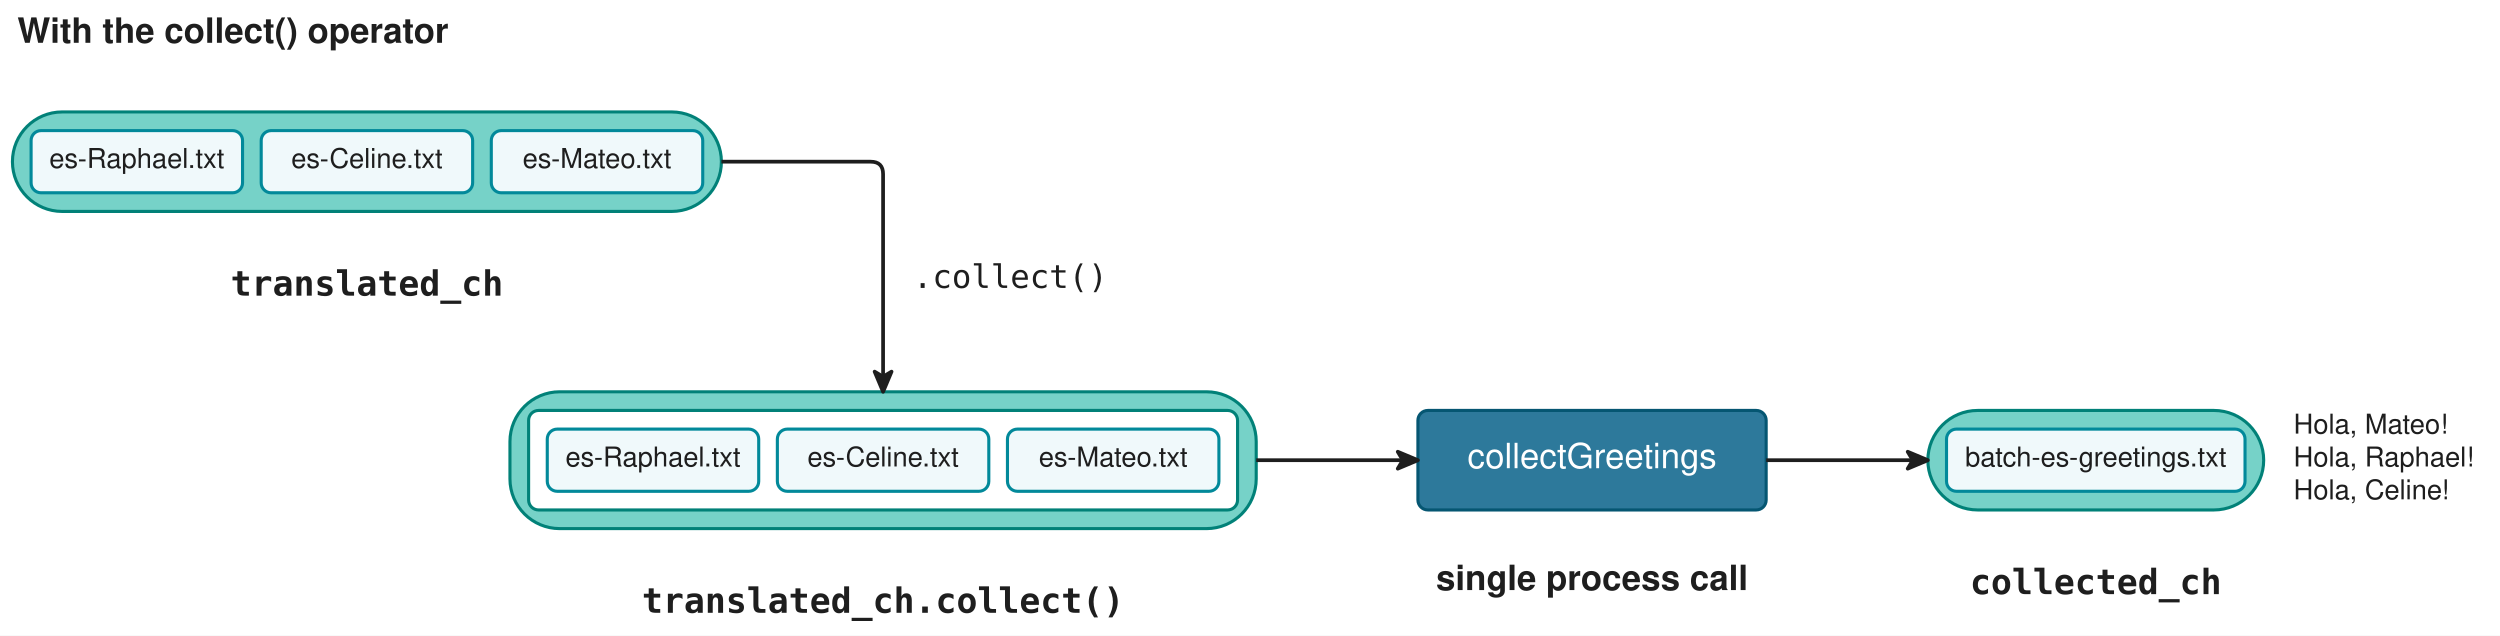
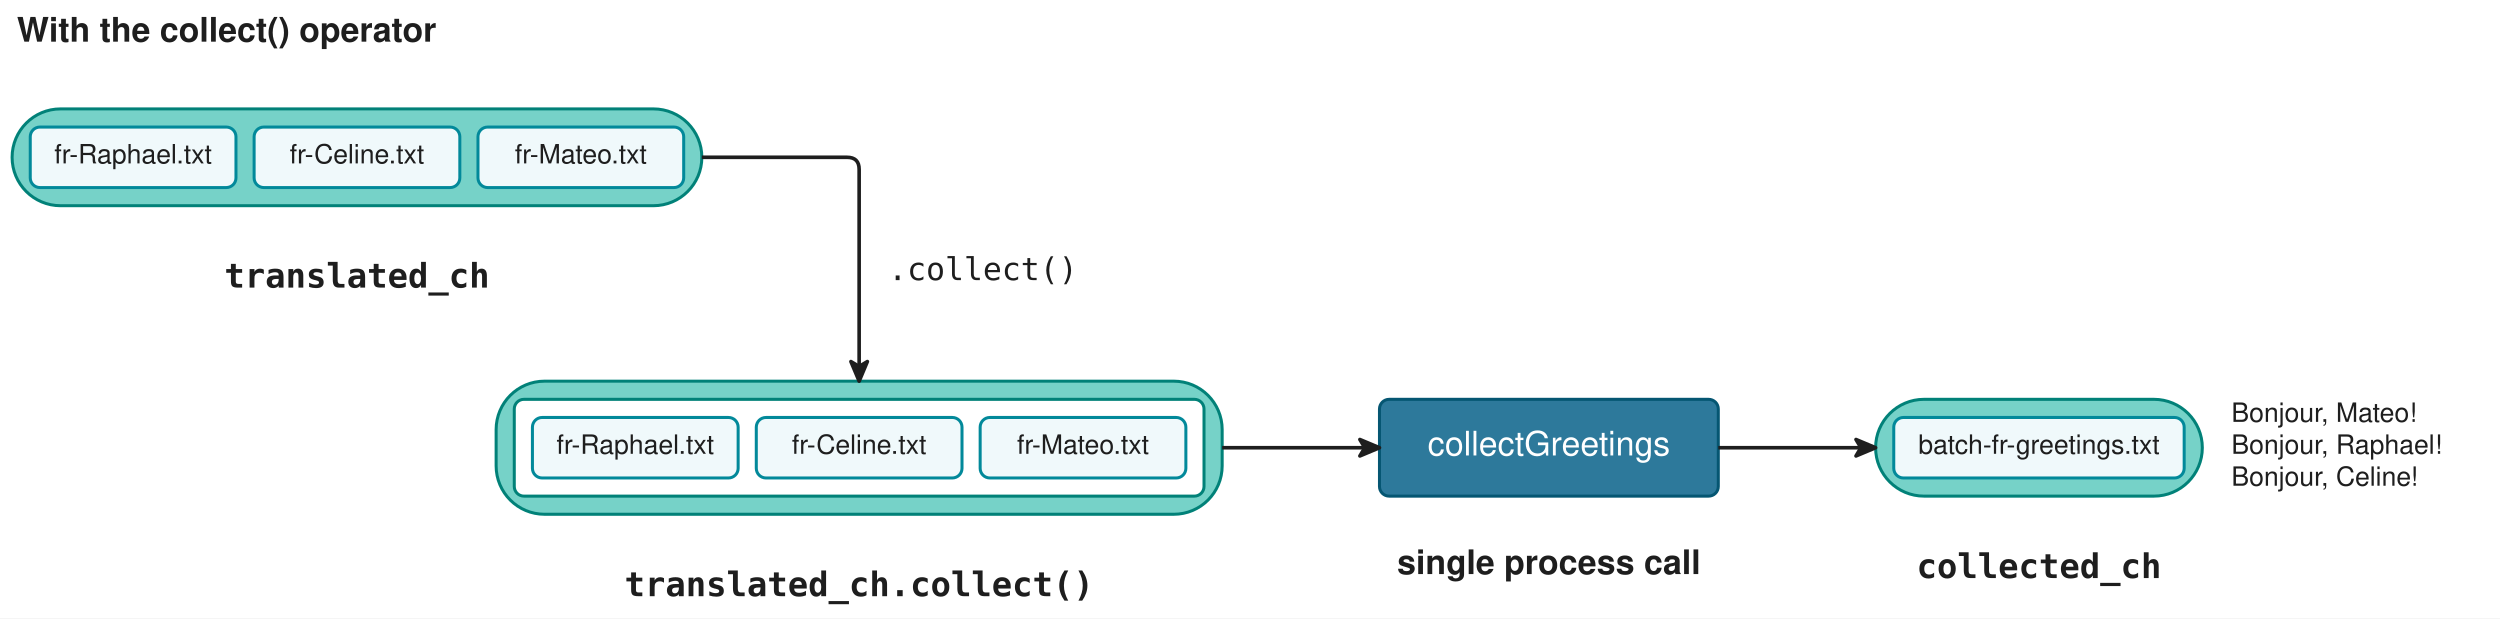
- <svg xmlns="http://www.w3.org/2000/svg" version="1.1" width="2010px" height="511px" viewBox="30 10 2010 511" content="&lt;mxfile host=&quot;drawio&quot;&gt;&lt;diagram id=&quot;page-1&quot; name=&quot;Page-1&quot;&gt;&lt;mxGraphModel grid=&quot;1&quot; gridSize=&quot;10&quot; guides=&quot;1&quot; tooltips=&quot;1&quot; connect=&quot;1&quot; arrows=&quot;1&quot; fold=&quot;1&quot; page=&quot;0&quot; pageScale=&quot;1&quot; pageWidth=&quot;1600&quot; pageHeight=&quot;1000&quot; math=&quot;0&quot; shadow=&quot;0&quot;&gt;&lt;root&gt;&lt;mxCell id=&quot;0&quot; /&gt;&lt;mxCell id=&quot;1&quot; parent=&quot;0&quot; /&gt;&lt;mxCell id=&quot;title&quot; value=&quot;With the collect() operator&quot; style=&quot;text;align=left;verticalAlign=middle;spacing=0;spacingLeft=4;fontFamily=Helvetica;fontSize=28;fontColor=#1e1e1e;html=0;whiteSpace=nowrap;fontStyle=1;&quot; vertex=&quot;1&quot; parent=&quot;1&quot;&gt;&lt;mxGeometry x=&quot;40&quot; y=&quot;20&quot; width=&quot;600&quot; height=&quot;36&quot; as=&quot;geometry&quot; /&gt;&lt;/mxCell&gt;&lt;mxCell id=&quot;tr&quot; value=&quot;&quot; style=&quot;rounded=1;absoluteArcSize=1;arcSize=80;fillColor=#76d2c8;strokeColor=#018178;strokeWidth=2.5;fontFamily=Helvetica;fontSize=28;fontColor=#1e1e1e;html=0;whiteSpace=nowrap;container=1;collapsible=0;recursiveResize=0;&quot; vertex=&quot;1&quot; parent=&quot;1&quot;&gt;&lt;mxGeometry x=&quot;40&quot; y=&quot;100&quot; width=&quot;570&quot; height=&quot;80&quot; as=&quot;geometry&quot; /&gt;&lt;/mxCell&gt;&lt;mxCell id=&quot;tr0&quot; value=&quot;es-Raphael.txt&quot; style=&quot;rounded=1;absoluteArcSize=1;arcSize=16;fillColor=#f0f9fb;strokeColor=#02899a;strokeWidth=2.5;fontFamily=Helvetica;fontSize=22;fontColor=#1e1e1e;html=0;whiteSpace=nowrap;&quot; vertex=&quot;1&quot; parent=&quot;tr&quot;&gt;&lt;mxGeometry x=&quot;15&quot; y=&quot;15&quot; width=&quot;170&quot; height=&quot;50&quot; as=&quot;geometry&quot; /&gt;&lt;/mxCell&gt;&lt;mxCell id=&quot;tr1&quot; value=&quot;es-Celine.txt&quot; style=&quot;rounded=1;absoluteArcSize=1;arcSize=16;fillColor=#f0f9fb;strokeColor=#02899a;strokeWidth=2.5;fontFamily=Helvetica;fontSize=22;fontColor=#1e1e1e;html=0;whiteSpace=nowrap;&quot; vertex=&quot;1&quot; parent=&quot;tr&quot;&gt;&lt;mxGeometry x=&quot;200&quot; y=&quot;15&quot; width=&quot;170&quot; height=&quot;50&quot; as=&quot;geometry&quot; /&gt;&lt;/mxCell&gt;&lt;mxCell id=&quot;tr2&quot; value=&quot;es-Mateo.txt&quot; style=&quot;rounded=1;absoluteArcSize=1;arcSize=16;fillColor=#f0f9fb;strokeColor=#02899a;strokeWidth=2.5;fontFamily=Helvetica;fontSize=22;fontColor=#1e1e1e;html=0;whiteSpace=nowrap;&quot; vertex=&quot;1&quot; parent=&quot;tr&quot;&gt;&lt;mxGeometry x=&quot;385&quot; y=&quot;15&quot; width=&quot;170&quot; height=&quot;50&quot; as=&quot;geometry&quot; /&gt;&lt;/mxCell&gt;&lt;mxCell id=&quot;tr-cap&quot; value=&quot;translated_ch&quot; style=&quot;text;align=center;verticalAlign=middle;fontFamily=Menlo;fontSize=28;fontStyle=1;fontColor=#1e1e1e;html=0;whiteSpace=nowrap;&quot; vertex=&quot;1&quot; parent=&quot;1&quot;&gt;&lt;mxGeometry x=&quot;40&quot; y=&quot;220&quot; width=&quot;570&quot; height=&quot;36&quot; as=&quot;geometry&quot; /&gt;&lt;/mxCell&gt;&lt;mxCell id=&quot;col&quot; value=&quot;&quot; style=&quot;rounded=1;absoluteArcSize=1;arcSize=80;fillColor=#76d2c8;strokeColor=#018178;strokeWidth=2.5;fontFamily=Helvetica;fontSize=28;fontColor=#1e1e1e;html=0;whiteSpace=nowrap;container=1;collapsible=0;recursiveResize=0;&quot; vertex=&quot;1&quot; parent=&quot;1&quot;&gt;&lt;mxGeometry x=&quot;440&quot; y=&quot;325&quot; width=&quot;600&quot; height=&quot;110&quot; as=&quot;geometry&quot; /&gt;&lt;/mxCell&gt;&lt;mxCell id=&quot;list&quot; value=&quot;&quot; style=&quot;rounded=1;absoluteArcSize=1;arcSize=16;fillColor=#ffffff;strokeColor=#018178;strokeWidth=2.5;fontFamily=Helvetica;fontSize=22;fontColor=#1e1e1e;html=0;whiteSpace=nowrap;container=1;collapsible=0;recursiveResize=0;&quot; vertex=&quot;1&quot; parent=&quot;col&quot;&gt;&lt;mxGeometry x=&quot;15&quot; y=&quot;15&quot; width=&quot;570&quot; height=&quot;80&quot; as=&quot;geometry&quot; /&gt;&lt;/mxCell&gt;&lt;mxCell id=&quot;f0&quot; value=&quot;es-Raphael.txt&quot; style=&quot;rounded=1;absoluteArcSize=1;arcSize=16;fillColor=#f0f9fb;strokeColor=#02899a;strokeWidth=2.5;fontFamily=Helvetica;fontSize=22;fontColor=#1e1e1e;html=0;whiteSpace=nowrap;&quot; vertex=&quot;1&quot; parent=&quot;list&quot;&gt;&lt;mxGeometry x=&quot;15&quot; y=&quot;15&quot; width=&quot;170&quot; height=&quot;50&quot; as=&quot;geometry&quot; /&gt;&lt;/mxCell&gt;&lt;mxCell id=&quot;f1&quot; value=&quot;es-Celine.txt&quot; style=&quot;rounded=1;absoluteArcSize=1;arcSize=16;fillColor=#f0f9fb;strokeColor=#02899a;strokeWidth=2.5;fontFamily=Helvetica;fontSize=22;fontColor=#1e1e1e;html=0;whiteSpace=nowrap;&quot; vertex=&quot;1&quot; parent=&quot;list&quot;&gt;&lt;mxGeometry x=&quot;200&quot; y=&quot;15&quot; width=&quot;170&quot; height=&quot;50&quot; as=&quot;geometry&quot; /&gt;&lt;/mxCell&gt;&lt;mxCell id=&quot;f2&quot; value=&quot;es-Mateo.txt&quot; style=&quot;rounded=1;absoluteArcSize=1;arcSize=16;fillColor=#f0f9fb;strokeColor=#02899a;strokeWidth=2.5;fontFamily=Helvetica;fontSize=22;fontColor=#1e1e1e;html=0;whiteSpace=nowrap;&quot; vertex=&quot;1&quot; parent=&quot;list&quot;&gt;&lt;mxGeometry x=&quot;385&quot; y=&quot;15&quot; width=&quot;170&quot; height=&quot;50&quot; as=&quot;geometry&quot; /&gt;&lt;/mxCell&gt;&lt;mxCell id=&quot;col-cap&quot; value=&quot;translated_ch.collect()&quot; style=&quot;text;align=center;verticalAlign=middle;fontFamily=Menlo;fontSize=28;fontStyle=1;fontColor=#1e1e1e;html=0;whiteSpace=nowrap;&quot; vertex=&quot;1&quot; parent=&quot;1&quot;&gt;&lt;mxGeometry x=&quot;440&quot; y=&quot;475&quot; width=&quot;600&quot; height=&quot;36&quot; as=&quot;geometry&quot; /&gt;&lt;/mxCell&gt;&lt;mxCell id=&quot;collect&quot; style=&quot;edgeStyle=orthogonalEdgeStyle;html=0;strokeColor=#1e1e1e;endSize=12;rounded=1;arcSize=40;strokeWidth=3;endArrow=classic;endFill=1;exitX=1;exitY=0.5;exitDx=0;exitDy=0;entryX=0.5;entryY=0;entryDx=0;entryDy=0;&quot; edge=&quot;1&quot; parent=&quot;1&quot; source=&quot;tr&quot; target=&quot;col&quot;&gt;&lt;mxGeometry relative=&quot;1&quot; as=&quot;geometry&quot;&gt;&lt;Array as=&quot;points&quot;&gt;&lt;mxPoint x=&quot;740&quot; y=&quot;140&quot; /&gt;&lt;/Array&gt;&lt;/mxGeometry&gt;&lt;/mxCell&gt;&lt;mxCell id=&quot;op&quot; value=&quot;.collect()&quot; style=&quot;text;align=left;verticalAlign=middle;spacing=0;spacingLeft=4;fontFamily=Menlo;fontSize=26;fontColor=#1e1e1e;html=0;whiteSpace=nowrap;&quot; vertex=&quot;1&quot; parent=&quot;1&quot;&gt;&lt;mxGeometry x=&quot;760&quot; y=&quot;213.5&quot; width=&quot;176.17&quot; height=&quot;38&quot; as=&quot;geometry&quot; /&gt;&lt;/mxCell&gt;&lt;mxCell id=&quot;cg&quot; value=&quot;collectGreetings&quot; style=&quot;rounded=1;absoluteArcSize=1;arcSize=16;fillColor=#2d799b;strokeColor=#055672;strokeWidth=2.5;fontFamily=Helvetica;fontSize=28;fontColor=#ffffff;html=0;whiteSpace=nowrap;&quot; vertex=&quot;1&quot; parent=&quot;1&quot;&gt;&lt;mxGeometry x=&quot;1170&quot; y=&quot;340&quot; width=&quot;280&quot; height=&quot;80&quot; as=&quot;geometry&quot; /&gt;&lt;/mxCell&gt;&lt;mxCell id=&quot;cg-cap&quot; value=&quot;single process call&quot; style=&quot;text;align=center;verticalAlign=middle;fontFamily=Helvetica;fontSize=28;fontStyle=1;fontColor=#1e1e1e;html=0;whiteSpace=nowrap;&quot; vertex=&quot;1&quot; parent=&quot;1&quot;&gt;&lt;mxGeometry x=&quot;1140&quot; y=&quot;460&quot; width=&quot;340&quot; height=&quot;36&quot; as=&quot;geometry&quot; /&gt;&lt;/mxCell&gt;&lt;mxCell id=&quot;out&quot; value=&quot;&quot; style=&quot;rounded=1;absoluteArcSize=1;arcSize=80;fillColor=#76d2c8;strokeColor=#018178;strokeWidth=2.5;fontFamily=Helvetica;fontSize=28;fontColor=#1e1e1e;html=0;whiteSpace=nowrap;container=1;collapsible=0;recursiveResize=0;&quot; vertex=&quot;1&quot; parent=&quot;1&quot;&gt;&lt;mxGeometry x=&quot;1580&quot; y=&quot;340&quot; width=&quot;270&quot; height=&quot;80&quot; as=&quot;geometry&quot; /&gt;&lt;/mxCell&gt;&lt;mxCell id=&quot;out0&quot; value=&quot;batch-es-greetings.txt&quot; style=&quot;rounded=1;absoluteArcSize=1;arcSize=16;fillColor=#f0f9fb;strokeColor=#02899a;strokeWidth=2.5;fontFamily=Helvetica;fontSize=22;fontColor=#1e1e1e;html=0;whiteSpace=nowrap;&quot; vertex=&quot;1&quot; parent=&quot;out&quot;&gt;&lt;mxGeometry x=&quot;15&quot; y=&quot;15&quot; width=&quot;240&quot; height=&quot;50&quot; as=&quot;geometry&quot; /&gt;&lt;/mxCell&gt;&lt;mxCell id=&quot;out-cap&quot; value=&quot;collected_ch&quot; style=&quot;text;align=center;verticalAlign=middle;fontFamily=Menlo;fontSize=28;fontStyle=1;fontColor=#1e1e1e;html=0;whiteSpace=nowrap;&quot; vertex=&quot;1&quot; parent=&quot;1&quot;&gt;&lt;mxGeometry x=&quot;1580&quot; y=&quot;460&quot; width=&quot;270&quot; height=&quot;36&quot; as=&quot;geometry&quot; /&gt;&lt;/mxCell&gt;&lt;mxCell id=&quot;out-note&quot; value=&quot;Hola, Mateo!&amp;#10;Hola, Raphael!&amp;#10;Hola, Celine!&quot; style=&quot;text;align=left;verticalAlign=middle;spacing=0;spacingLeft=4;fontFamily=Helvetica;fontSize=22;fontColor=#1e1e1e;html=0;whiteSpace=nowrap;&quot; vertex=&quot;1&quot; parent=&quot;1&quot;&gt;&lt;mxGeometry x=&quot;1870&quot; y=&quot;336&quot; width=&quot;160&quot; height=&quot;88&quot; as=&quot;geometry&quot; /&gt;&lt;/mxCell&gt;&lt;mxCell id=&quot;in&quot; style=&quot;edgeStyle=none;html=0;strokeColor=#1e1e1e;endSize=12;strokeWidth=3;endArrow=classic;endFill=1;exitX=1;exitY=0.5;exitDx=0;exitDy=0;entryX=0;entryY=0.5;entryDx=0;entryDy=0;&quot; edge=&quot;1&quot; parent=&quot;1&quot; source=&quot;col&quot; target=&quot;cg&quot;&gt;&lt;mxGeometry relative=&quot;1&quot; as=&quot;geometry&quot; /&gt;&lt;/mxCell&gt;&lt;mxCell id=&quot;o&quot; style=&quot;edgeStyle=none;html=0;strokeColor=#1e1e1e;endSize=12;strokeWidth=3;endArrow=classic;endFill=1;exitX=1;exitY=0.5;exitDx=0;exitDy=0;entryX=0;entryY=0.5;entryDx=0;entryDy=0;&quot; edge=&quot;1&quot; parent=&quot;1&quot; source=&quot;cg&quot; target=&quot;out&quot;&gt;&lt;mxGeometry relative=&quot;1&quot; as=&quot;geometry&quot; /&gt;&lt;/mxCell&gt;&lt;/root&gt;&lt;/mxGraphModel&gt;&lt;/diagram&gt;&lt;/mxfile&gt;">
+ <svg xmlns="http://www.w3.org/2000/svg" version="1.1" width="2066px" height="511px" viewBox="30 10 2066 511" content="&lt;mxfile host=&quot;drawio&quot;&gt;&lt;diagram id=&quot;page-1&quot; name=&quot;Page-1&quot;&gt;&lt;mxGraphModel grid=&quot;1&quot; gridSize=&quot;10&quot; guides=&quot;1&quot; tooltips=&quot;1&quot; connect=&quot;1&quot; arrows=&quot;1&quot; fold=&quot;1&quot; page=&quot;0&quot; pageScale=&quot;1&quot; pageWidth=&quot;1600&quot; pageHeight=&quot;1000&quot; math=&quot;0&quot; shadow=&quot;0&quot;&gt;&lt;root&gt;&lt;mxCell id=&quot;0&quot; /&gt;&lt;mxCell id=&quot;1&quot; parent=&quot;0&quot; /&gt;&lt;mxCell id=&quot;title&quot; value=&quot;With the collect() operator&quot; style=&quot;text;align=left;verticalAlign=middle;spacing=0;spacingLeft=4;fontFamily=Helvetica;fontSize=28;fontColor=#1e1e1e;html=0;whiteSpace=nowrap;fontStyle=1;&quot; vertex=&quot;1&quot; parent=&quot;1&quot;&gt;&lt;mxGeometry x=&quot;40&quot; y=&quot;20&quot; width=&quot;600&quot; height=&quot;36&quot; as=&quot;geometry&quot; /&gt;&lt;/mxCell&gt;&lt;mxCell id=&quot;tr&quot; value=&quot;&quot; style=&quot;rounded=1;absoluteArcSize=1;arcSize=80;fillColor=#76d2c8;strokeColor=#018178;strokeWidth=2.5;fontFamily=Helvetica;fontSize=28;fontColor=#1e1e1e;html=0;whiteSpace=nowrap;container=1;collapsible=0;recursiveResize=0;&quot; vertex=&quot;1&quot; parent=&quot;1&quot;&gt;&lt;mxGeometry x=&quot;40&quot; y=&quot;100&quot; width=&quot;570&quot; height=&quot;80&quot; as=&quot;geometry&quot; /&gt;&lt;/mxCell&gt;&lt;mxCell id=&quot;tr0&quot; value=&quot;fr-Raphael.txt&quot; style=&quot;rounded=1;absoluteArcSize=1;arcSize=16;fillColor=#f0f9fb;strokeColor=#02899a;strokeWidth=2.5;fontFamily=Helvetica;fontSize=22;fontColor=#1e1e1e;html=0;whiteSpace=nowrap;&quot; vertex=&quot;1&quot; parent=&quot;tr&quot;&gt;&lt;mxGeometry x=&quot;15&quot; y=&quot;15&quot; width=&quot;170&quot; height=&quot;50&quot; as=&quot;geometry&quot; /&gt;&lt;/mxCell&gt;&lt;mxCell id=&quot;tr1&quot; value=&quot;fr-Celine.txt&quot; style=&quot;rounded=1;absoluteArcSize=1;arcSize=16;fillColor=#f0f9fb;strokeColor=#02899a;strokeWidth=2.5;fontFamily=Helvetica;fontSize=22;fontColor=#1e1e1e;html=0;whiteSpace=nowrap;&quot; vertex=&quot;1&quot; parent=&quot;tr&quot;&gt;&lt;mxGeometry x=&quot;200&quot; y=&quot;15&quot; width=&quot;170&quot; height=&quot;50&quot; as=&quot;geometry&quot; /&gt;&lt;/mxCell&gt;&lt;mxCell id=&quot;tr2&quot; value=&quot;fr-Mateo.txt&quot; style=&quot;rounded=1;absoluteArcSize=1;arcSize=16;fillColor=#f0f9fb;strokeColor=#02899a;strokeWidth=2.5;fontFamily=Helvetica;fontSize=22;fontColor=#1e1e1e;html=0;whiteSpace=nowrap;&quot; vertex=&quot;1&quot; parent=&quot;tr&quot;&gt;&lt;mxGeometry x=&quot;385&quot; y=&quot;15&quot; width=&quot;170&quot; height=&quot;50&quot; as=&quot;geometry&quot; /&gt;&lt;/mxCell&gt;&lt;mxCell id=&quot;tr-cap&quot; value=&quot;translated_ch&quot; style=&quot;text;align=center;verticalAlign=middle;fontFamily=Menlo;fontSize=28;fontStyle=1;fontColor=#1e1e1e;html=0;whiteSpace=nowrap;&quot; vertex=&quot;1&quot; parent=&quot;1&quot;&gt;&lt;mxGeometry x=&quot;40&quot; y=&quot;220&quot; width=&quot;570&quot; height=&quot;36&quot; as=&quot;geometry&quot; /&gt;&lt;/mxCell&gt;&lt;mxCell id=&quot;col&quot; value=&quot;&quot; style=&quot;rounded=1;absoluteArcSize=1;arcSize=80;fillColor=#76d2c8;strokeColor=#018178;strokeWidth=2.5;fontFamily=Helvetica;fontSize=28;fontColor=#1e1e1e;html=0;whiteSpace=nowrap;container=1;collapsible=0;recursiveResize=0;&quot; vertex=&quot;1&quot; parent=&quot;1&quot;&gt;&lt;mxGeometry x=&quot;440&quot; y=&quot;325&quot; width=&quot;600&quot; height=&quot;110&quot; as=&quot;geometry&quot; /&gt;&lt;/mxCell&gt;&lt;mxCell id=&quot;list&quot; value=&quot;&quot; style=&quot;rounded=1;absoluteArcSize=1;arcSize=16;fillColor=#ffffff;strokeColor=#018178;strokeWidth=2.5;fontFamily=Helvetica;fontSize=22;fontColor=#1e1e1e;html=0;whiteSpace=nowrap;container=1;collapsible=0;recursiveResize=0;&quot; vertex=&quot;1&quot; parent=&quot;col&quot;&gt;&lt;mxGeometry x=&quot;15&quot; y=&quot;15&quot; width=&quot;570&quot; height=&quot;80&quot; as=&quot;geometry&quot; /&gt;&lt;/mxCell&gt;&lt;mxCell id=&quot;f0&quot; value=&quot;fr-Raphael.txt&quot; style=&quot;rounded=1;absoluteArcSize=1;arcSize=16;fillColor=#f0f9fb;strokeColor=#02899a;strokeWidth=2.5;fontFamily=Helvetica;fontSize=22;fontColor=#1e1e1e;html=0;whiteSpace=nowrap;&quot; vertex=&quot;1&quot; parent=&quot;list&quot;&gt;&lt;mxGeometry x=&quot;15&quot; y=&quot;15&quot; width=&quot;170&quot; height=&quot;50&quot; as=&quot;geometry&quot; /&gt;&lt;/mxCell&gt;&lt;mxCell id=&quot;f1&quot; value=&quot;fr-Celine.txt&quot; style=&quot;rounded=1;absoluteArcSize=1;arcSize=16;fillColor=#f0f9fb;strokeColor=#02899a;strokeWidth=2.5;fontFamily=Helvetica;fontSize=22;fontColor=#1e1e1e;html=0;whiteSpace=nowrap;&quot; vertex=&quot;1&quot; parent=&quot;list&quot;&gt;&lt;mxGeometry x=&quot;200&quot; y=&quot;15&quot; width=&quot;170&quot; height=&quot;50&quot; as=&quot;geometry&quot; /&gt;&lt;/mxCell&gt;&lt;mxCell id=&quot;f2&quot; value=&quot;fr-Mateo.txt&quot; style=&quot;rounded=1;absoluteArcSize=1;arcSize=16;fillColor=#f0f9fb;strokeColor=#02899a;strokeWidth=2.5;fontFamily=Helvetica;fontSize=22;fontColor=#1e1e1e;html=0;whiteSpace=nowrap;&quot; vertex=&quot;1&quot; parent=&quot;list&quot;&gt;&lt;mxGeometry x=&quot;385&quot; y=&quot;15&quot; width=&quot;170&quot; height=&quot;50&quot; as=&quot;geometry&quot; /&gt;&lt;/mxCell&gt;&lt;mxCell id=&quot;col-cap&quot; value=&quot;translated_ch.collect()&quot; style=&quot;text;align=center;verticalAlign=middle;fontFamily=Menlo;fontSize=28;fontStyle=1;fontColor=#1e1e1e;html=0;whiteSpace=nowrap;&quot; vertex=&quot;1&quot; parent=&quot;1&quot;&gt;&lt;mxGeometry x=&quot;440&quot; y=&quot;475&quot; width=&quot;600&quot; height=&quot;36&quot; as=&quot;geometry&quot; /&gt;&lt;/mxCell&gt;&lt;mxCell id=&quot;collect&quot; style=&quot;edgeStyle=orthogonalEdgeStyle;html=0;strokeColor=#1e1e1e;endSize=12;rounded=1;arcSize=40;strokeWidth=3;endArrow=classic;endFill=1;exitX=1;exitY=0.5;exitDx=0;exitDy=0;entryX=0.5;entryY=0;entryDx=0;entryDy=0;&quot; edge=&quot;1&quot; parent=&quot;1&quot; source=&quot;tr&quot; target=&quot;col&quot;&gt;&lt;mxGeometry relative=&quot;1&quot; as=&quot;geometry&quot;&gt;&lt;Array as=&quot;points&quot;&gt;&lt;mxPoint x=&quot;740&quot; y=&quot;140&quot; /&gt;&lt;/Array&gt;&lt;/mxGeometry&gt;&lt;/mxCell&gt;&lt;mxCell id=&quot;op&quot; value=&quot;.collect()&quot; style=&quot;text;align=left;verticalAlign=middle;spacing=0;spacingLeft=4;fontFamily=Menlo;fontSize=26;fontColor=#1e1e1e;html=0;whiteSpace=nowrap;&quot; vertex=&quot;1&quot; parent=&quot;1&quot;&gt;&lt;mxGeometry x=&quot;760&quot; y=&quot;213.5&quot; width=&quot;176.17&quot; height=&quot;38&quot; as=&quot;geometry&quot; /&gt;&lt;/mxCell&gt;&lt;mxCell id=&quot;cg&quot; value=&quot;collectGreetings&quot; style=&quot;rounded=1;absoluteArcSize=1;arcSize=16;fillColor=#2d799b;strokeColor=#055672;strokeWidth=2.5;fontFamily=Helvetica;fontSize=28;fontColor=#ffffff;html=0;whiteSpace=nowrap;&quot; vertex=&quot;1&quot; parent=&quot;1&quot;&gt;&lt;mxGeometry x=&quot;1170&quot; y=&quot;340&quot; width=&quot;280&quot; height=&quot;80&quot; as=&quot;geometry&quot; /&gt;&lt;/mxCell&gt;&lt;mxCell id=&quot;cg-cap&quot; value=&quot;single process call&quot; style=&quot;text;align=center;verticalAlign=middle;fontFamily=Helvetica;fontSize=28;fontStyle=1;fontColor=#1e1e1e;html=0;whiteSpace=nowrap;&quot; vertex=&quot;1&quot; parent=&quot;1&quot;&gt;&lt;mxGeometry x=&quot;1140&quot; y=&quot;460&quot; width=&quot;340&quot; height=&quot;36&quot; as=&quot;geometry&quot; /&gt;&lt;/mxCell&gt;&lt;mxCell id=&quot;out&quot; value=&quot;&quot; style=&quot;rounded=1;absoluteArcSize=1;arcSize=80;fillColor=#76d2c8;strokeColor=#018178;strokeWidth=2.5;fontFamily=Helvetica;fontSize=28;fontColor=#1e1e1e;html=0;whiteSpace=nowrap;container=1;collapsible=0;recursiveResize=0;&quot; vertex=&quot;1&quot; parent=&quot;1&quot;&gt;&lt;mxGeometry x=&quot;1580&quot; y=&quot;340&quot; width=&quot;270&quot; height=&quot;80&quot; as=&quot;geometry&quot; /&gt;&lt;/mxCell&gt;&lt;mxCell id=&quot;out0&quot; value=&quot;batch-fr-greetings.txt&quot; style=&quot;rounded=1;absoluteArcSize=1;arcSize=16;fillColor=#f0f9fb;strokeColor=#02899a;strokeWidth=2.5;fontFamily=Helvetica;fontSize=22;fontColor=#1e1e1e;html=0;whiteSpace=nowrap;&quot; vertex=&quot;1&quot; parent=&quot;out&quot;&gt;&lt;mxGeometry x=&quot;15&quot; y=&quot;15&quot; width=&quot;240&quot; height=&quot;50&quot; as=&quot;geometry&quot; /&gt;&lt;/mxCell&gt;&lt;mxCell id=&quot;out-cap&quot; value=&quot;collected_ch&quot; style=&quot;text;align=center;verticalAlign=middle;fontFamily=Menlo;fontSize=28;fontStyle=1;fontColor=#1e1e1e;html=0;whiteSpace=nowrap;&quot; vertex=&quot;1&quot; parent=&quot;1&quot;&gt;&lt;mxGeometry x=&quot;1580&quot; y=&quot;460&quot; width=&quot;270&quot; height=&quot;36&quot; as=&quot;geometry&quot; /&gt;&lt;/mxCell&gt;&lt;mxCell id=&quot;out-note&quot; value=&quot;Bonjour, Mateo!&amp;#10;Bonjour, Raphael!&amp;#10;Bonjour, Celine!&quot; style=&quot;text;align=left;verticalAlign=middle;spacing=0;spacingLeft=4;fontFamily=Helvetica;fontSize=22;fontColor=#1e1e1e;html=0;whiteSpace=nowrap;&quot; vertex=&quot;1&quot; parent=&quot;1&quot;&gt;&lt;mxGeometry x=&quot;1870&quot; y=&quot;336&quot; width=&quot;216&quot; height=&quot;88&quot; as=&quot;geometry&quot; /&gt;&lt;/mxCell&gt;&lt;mxCell id=&quot;in&quot; style=&quot;edgeStyle=none;html=0;strokeColor=#1e1e1e;endSize=12;strokeWidth=3;endArrow=classic;endFill=1;exitX=1;exitY=0.5;exitDx=0;exitDy=0;entryX=0;entryY=0.5;entryDx=0;entryDy=0;&quot; edge=&quot;1&quot; parent=&quot;1&quot; source=&quot;col&quot; target=&quot;cg&quot;&gt;&lt;mxGeometry relative=&quot;1&quot; as=&quot;geometry&quot; /&gt;&lt;/mxCell&gt;&lt;mxCell id=&quot;o&quot; style=&quot;edgeStyle=none;html=0;strokeColor=#1e1e1e;endSize=12;strokeWidth=3;endArrow=classic;endFill=1;exitX=1;exitY=0.5;exitDx=0;exitDy=0;entryX=0;entryY=0.5;entryDx=0;entryDy=0;&quot; edge=&quot;1&quot; parent=&quot;1&quot; source=&quot;cg&quot; target=&quot;out&quot;&gt;&lt;mxGeometry relative=&quot;1&quot; as=&quot;geometry&quot; /&gt;&lt;/mxCell&gt;&lt;/root&gt;&lt;/mxGraphModel&gt;&lt;/diagram&gt;&lt;/mxfile&gt;">
  <g>
-     <rect x="30" y="10" width="2010" height="511" fill="#ffffff" />
+     <rect x="30" y="10" width="2066" height="511" fill="#ffffff" />
    <text x="44" y="38" font-family="Helvetica, Arial, sans-serif" font-size="28px" fill="#1e1e1e" text-anchor="start" dominant-baseline="central" font-weight="bold" xml:space="preserve">With the collect() operator</text>
    <rect x="40" y="100" width="570" height="80" rx="40" fill="#76d2c8" stroke="#018178" stroke-width="2.5" />
    <text x="325" y="238" font-family="Menlo, Consolas, monospace" font-size="28px" fill="#1e1e1e" text-anchor="middle" dominant-baseline="central" font-weight="bold" xml:space="preserve">translated_ch</text>
    <rect x="440" y="325" width="600" height="110" rx="40" fill="#76d2c8" stroke="#018178" stroke-width="2.5" />
    <text x="740" y="493" font-family="Menlo, Consolas, monospace" font-size="28px" fill="#1e1e1e" text-anchor="middle" dominant-baseline="central" font-weight="bold" xml:space="preserve">translated_ch.collect()</text>
    <text x="764" y="232.5" font-family="Menlo, Consolas, monospace" font-size="26px" fill="#1e1e1e" text-anchor="start" dominant-baseline="central" xml:space="preserve">.collect()</text>
    <rect x="1170" y="340" width="280" height="80" rx="8" fill="#2d799b" stroke="#055672" stroke-width="2.5" />
    <text x="1310" y="380" font-family="Helvetica, Arial, sans-serif" font-size="28px" fill="#ffffff" text-anchor="middle" dominant-baseline="central" xml:space="preserve">collectGreetings</text>
    <text x="1310" y="478" font-family="Helvetica, Arial, sans-serif" font-size="28px" fill="#1e1e1e" text-anchor="middle" dominant-baseline="central" font-weight="bold" xml:space="preserve">single process call</text>
    <rect x="1580" y="340" width="270" height="80" rx="40" fill="#76d2c8" stroke="#018178" stroke-width="2.5" />
    <text x="1715" y="478" font-family="Menlo, Consolas, monospace" font-size="28px" fill="#1e1e1e" text-anchor="middle" dominant-baseline="central" font-weight="bold" xml:space="preserve">collected_ch</text>
-     <text x="1874" y="353.6" font-family="Helvetica, Arial, sans-serif" font-size="22px" fill="#1e1e1e" text-anchor="start" dominant-baseline="central" xml:space="preserve">Hola, Mateo!</text>
-     <text x="1874" y="380" font-family="Helvetica, Arial, sans-serif" font-size="22px" fill="#1e1e1e" text-anchor="start" dominant-baseline="central" xml:space="preserve">Hola, Raphael!</text>
-     <text x="1874" y="406.4" font-family="Helvetica, Arial, sans-serif" font-size="22px" fill="#1e1e1e" text-anchor="start" dominant-baseline="central" xml:space="preserve">Hola, Celine!</text>
+     <text x="1874" y="353.6" font-family="Helvetica, Arial, sans-serif" font-size="22px" fill="#1e1e1e" text-anchor="start" dominant-baseline="central" xml:space="preserve">Bonjour, Mateo!</text>
+     <text x="1874" y="380" font-family="Helvetica, Arial, sans-serif" font-size="22px" fill="#1e1e1e" text-anchor="start" dominant-baseline="central" xml:space="preserve">Bonjour, Raphael!</text>
+     <text x="1874" y="406.4" font-family="Helvetica, Arial, sans-serif" font-size="22px" fill="#1e1e1e" text-anchor="start" dominant-baseline="central" xml:space="preserve">Bonjour, Celine!</text>
    <rect x="55" y="115" width="170" height="50" rx="8" fill="#f0f9fb" stroke="#02899a" stroke-width="2.5" />
-     <text x="140" y="140" font-family="Helvetica, Arial, sans-serif" font-size="22px" fill="#1e1e1e" text-anchor="middle" dominant-baseline="central" xml:space="preserve">es-Raphael.txt</text>
+     <text x="140" y="140" font-family="Helvetica, Arial, sans-serif" font-size="22px" fill="#1e1e1e" text-anchor="middle" dominant-baseline="central" xml:space="preserve">fr-Raphael.txt</text>
    <rect x="240" y="115" width="170" height="50" rx="8" fill="#f0f9fb" stroke="#02899a" stroke-width="2.5" />
-     <text x="325" y="140" font-family="Helvetica, Arial, sans-serif" font-size="22px" fill="#1e1e1e" text-anchor="middle" dominant-baseline="central" xml:space="preserve">es-Celine.txt</text>
+     <text x="325" y="140" font-family="Helvetica, Arial, sans-serif" font-size="22px" fill="#1e1e1e" text-anchor="middle" dominant-baseline="central" xml:space="preserve">fr-Celine.txt</text>
    <rect x="425" y="115" width="170" height="50" rx="8" fill="#f0f9fb" stroke="#02899a" stroke-width="2.5" />
-     <text x="510" y="140" font-family="Helvetica, Arial, sans-serif" font-size="22px" fill="#1e1e1e" text-anchor="middle" dominant-baseline="central" xml:space="preserve">es-Mateo.txt</text>
+     <text x="510" y="140" font-family="Helvetica, Arial, sans-serif" font-size="22px" fill="#1e1e1e" text-anchor="middle" dominant-baseline="central" xml:space="preserve">fr-Mateo.txt</text>
    <rect x="455" y="340" width="570" height="80" rx="8" fill="#ffffff" stroke="#018178" stroke-width="2.5" />
    <rect x="1595" y="355" width="240" height="50" rx="8" fill="#f0f9fb" stroke="#02899a" stroke-width="2.5" />
-     <text x="1715" y="380" font-family="Helvetica, Arial, sans-serif" font-size="22px" fill="#1e1e1e" text-anchor="middle" dominant-baseline="central" xml:space="preserve">batch-es-greetings.txt</text>
+     <text x="1715" y="380" font-family="Helvetica, Arial, sans-serif" font-size="22px" fill="#1e1e1e" text-anchor="middle" dominant-baseline="central" xml:space="preserve">batch-fr-greetings.txt</text>
    <rect x="470" y="355" width="170" height="50" rx="8" fill="#f0f9fb" stroke="#02899a" stroke-width="2.5" />
-     <text x="555" y="380" font-family="Helvetica, Arial, sans-serif" font-size="22px" fill="#1e1e1e" text-anchor="middle" dominant-baseline="central" xml:space="preserve">es-Raphael.txt</text>
+     <text x="555" y="380" font-family="Helvetica, Arial, sans-serif" font-size="22px" fill="#1e1e1e" text-anchor="middle" dominant-baseline="central" xml:space="preserve">fr-Raphael.txt</text>
    <rect x="655" y="355" width="170" height="50" rx="8" fill="#f0f9fb" stroke="#02899a" stroke-width="2.5" />
-     <text x="740" y="380" font-family="Helvetica, Arial, sans-serif" font-size="22px" fill="#1e1e1e" text-anchor="middle" dominant-baseline="central" xml:space="preserve">es-Celine.txt</text>
+     <text x="740" y="380" font-family="Helvetica, Arial, sans-serif" font-size="22px" fill="#1e1e1e" text-anchor="middle" dominant-baseline="central" xml:space="preserve">fr-Celine.txt</text>
    <rect x="840" y="355" width="170" height="50" rx="8" fill="#f0f9fb" stroke="#02899a" stroke-width="2.5" />
-     <text x="925" y="380" font-family="Helvetica, Arial, sans-serif" font-size="22px" fill="#1e1e1e" text-anchor="middle" dominant-baseline="central" xml:space="preserve">es-Mateo.txt</text>
+     <text x="925" y="380" font-family="Helvetica, Arial, sans-serif" font-size="22px" fill="#1e1e1e" text-anchor="middle" dominant-baseline="central" xml:space="preserve">fr-Mateo.txt</text>
    <path d="M610 140 L730 140 Q740 140 740 150 L740 312.85" fill="none" stroke="#1e1e1e" stroke-width="3" />
    <path d="M740 325 L733.2 308.8 L740 312.85 L746.8 308.8 Z" fill="#1e1e1e" stroke="#1e1e1e" stroke-width="3" stroke-linejoin="round" />
    <path d="M1040 380 L1157.85 380" fill="none" stroke="#1e1e1e" stroke-width="3" />
    <path d="M1170 380 L1153.8 386.8 L1157.85 380 L1153.8 373.2 Z" fill="#1e1e1e" stroke="#1e1e1e" stroke-width="3" stroke-linejoin="round" />
    <path d="M1450 380 L1567.85 380" fill="none" stroke="#1e1e1e" stroke-width="3" />
    <path d="M1580 380 L1563.8 386.8 L1567.85 380 L1563.8 373.2 Z" fill="#1e1e1e" stroke="#1e1e1e" stroke-width="3" stroke-linejoin="round" />
  </g>
</svg>
